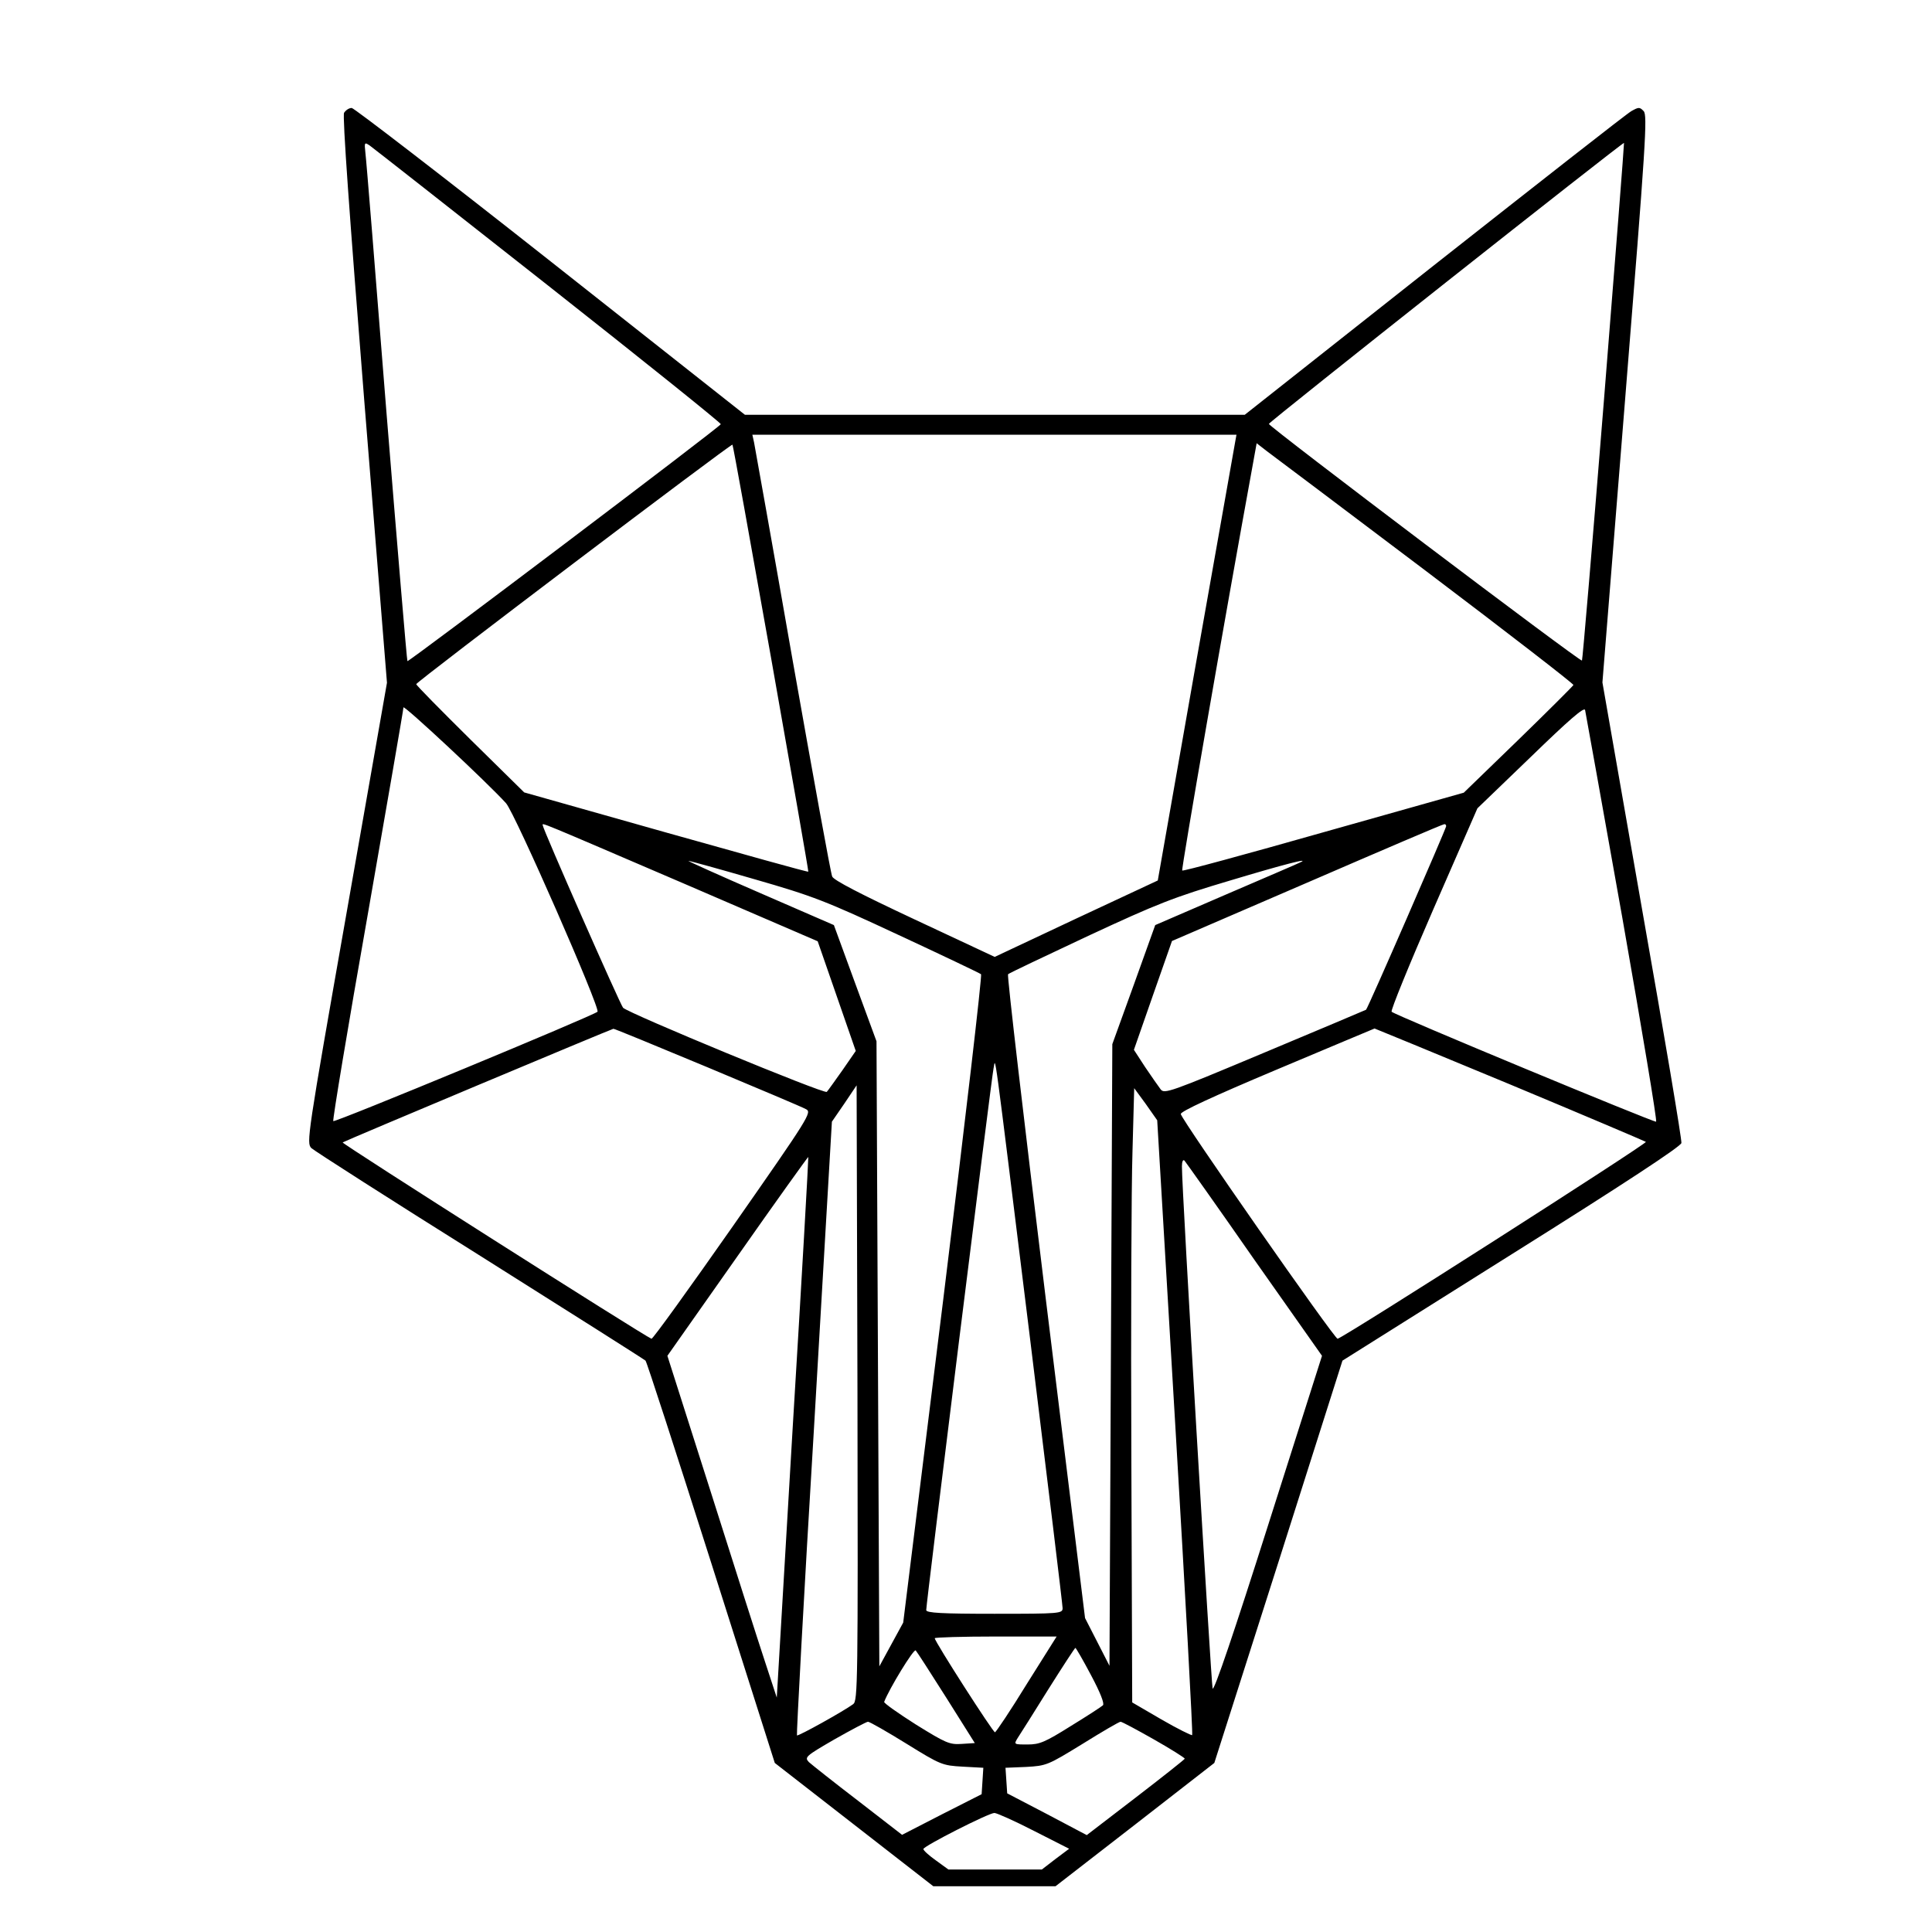
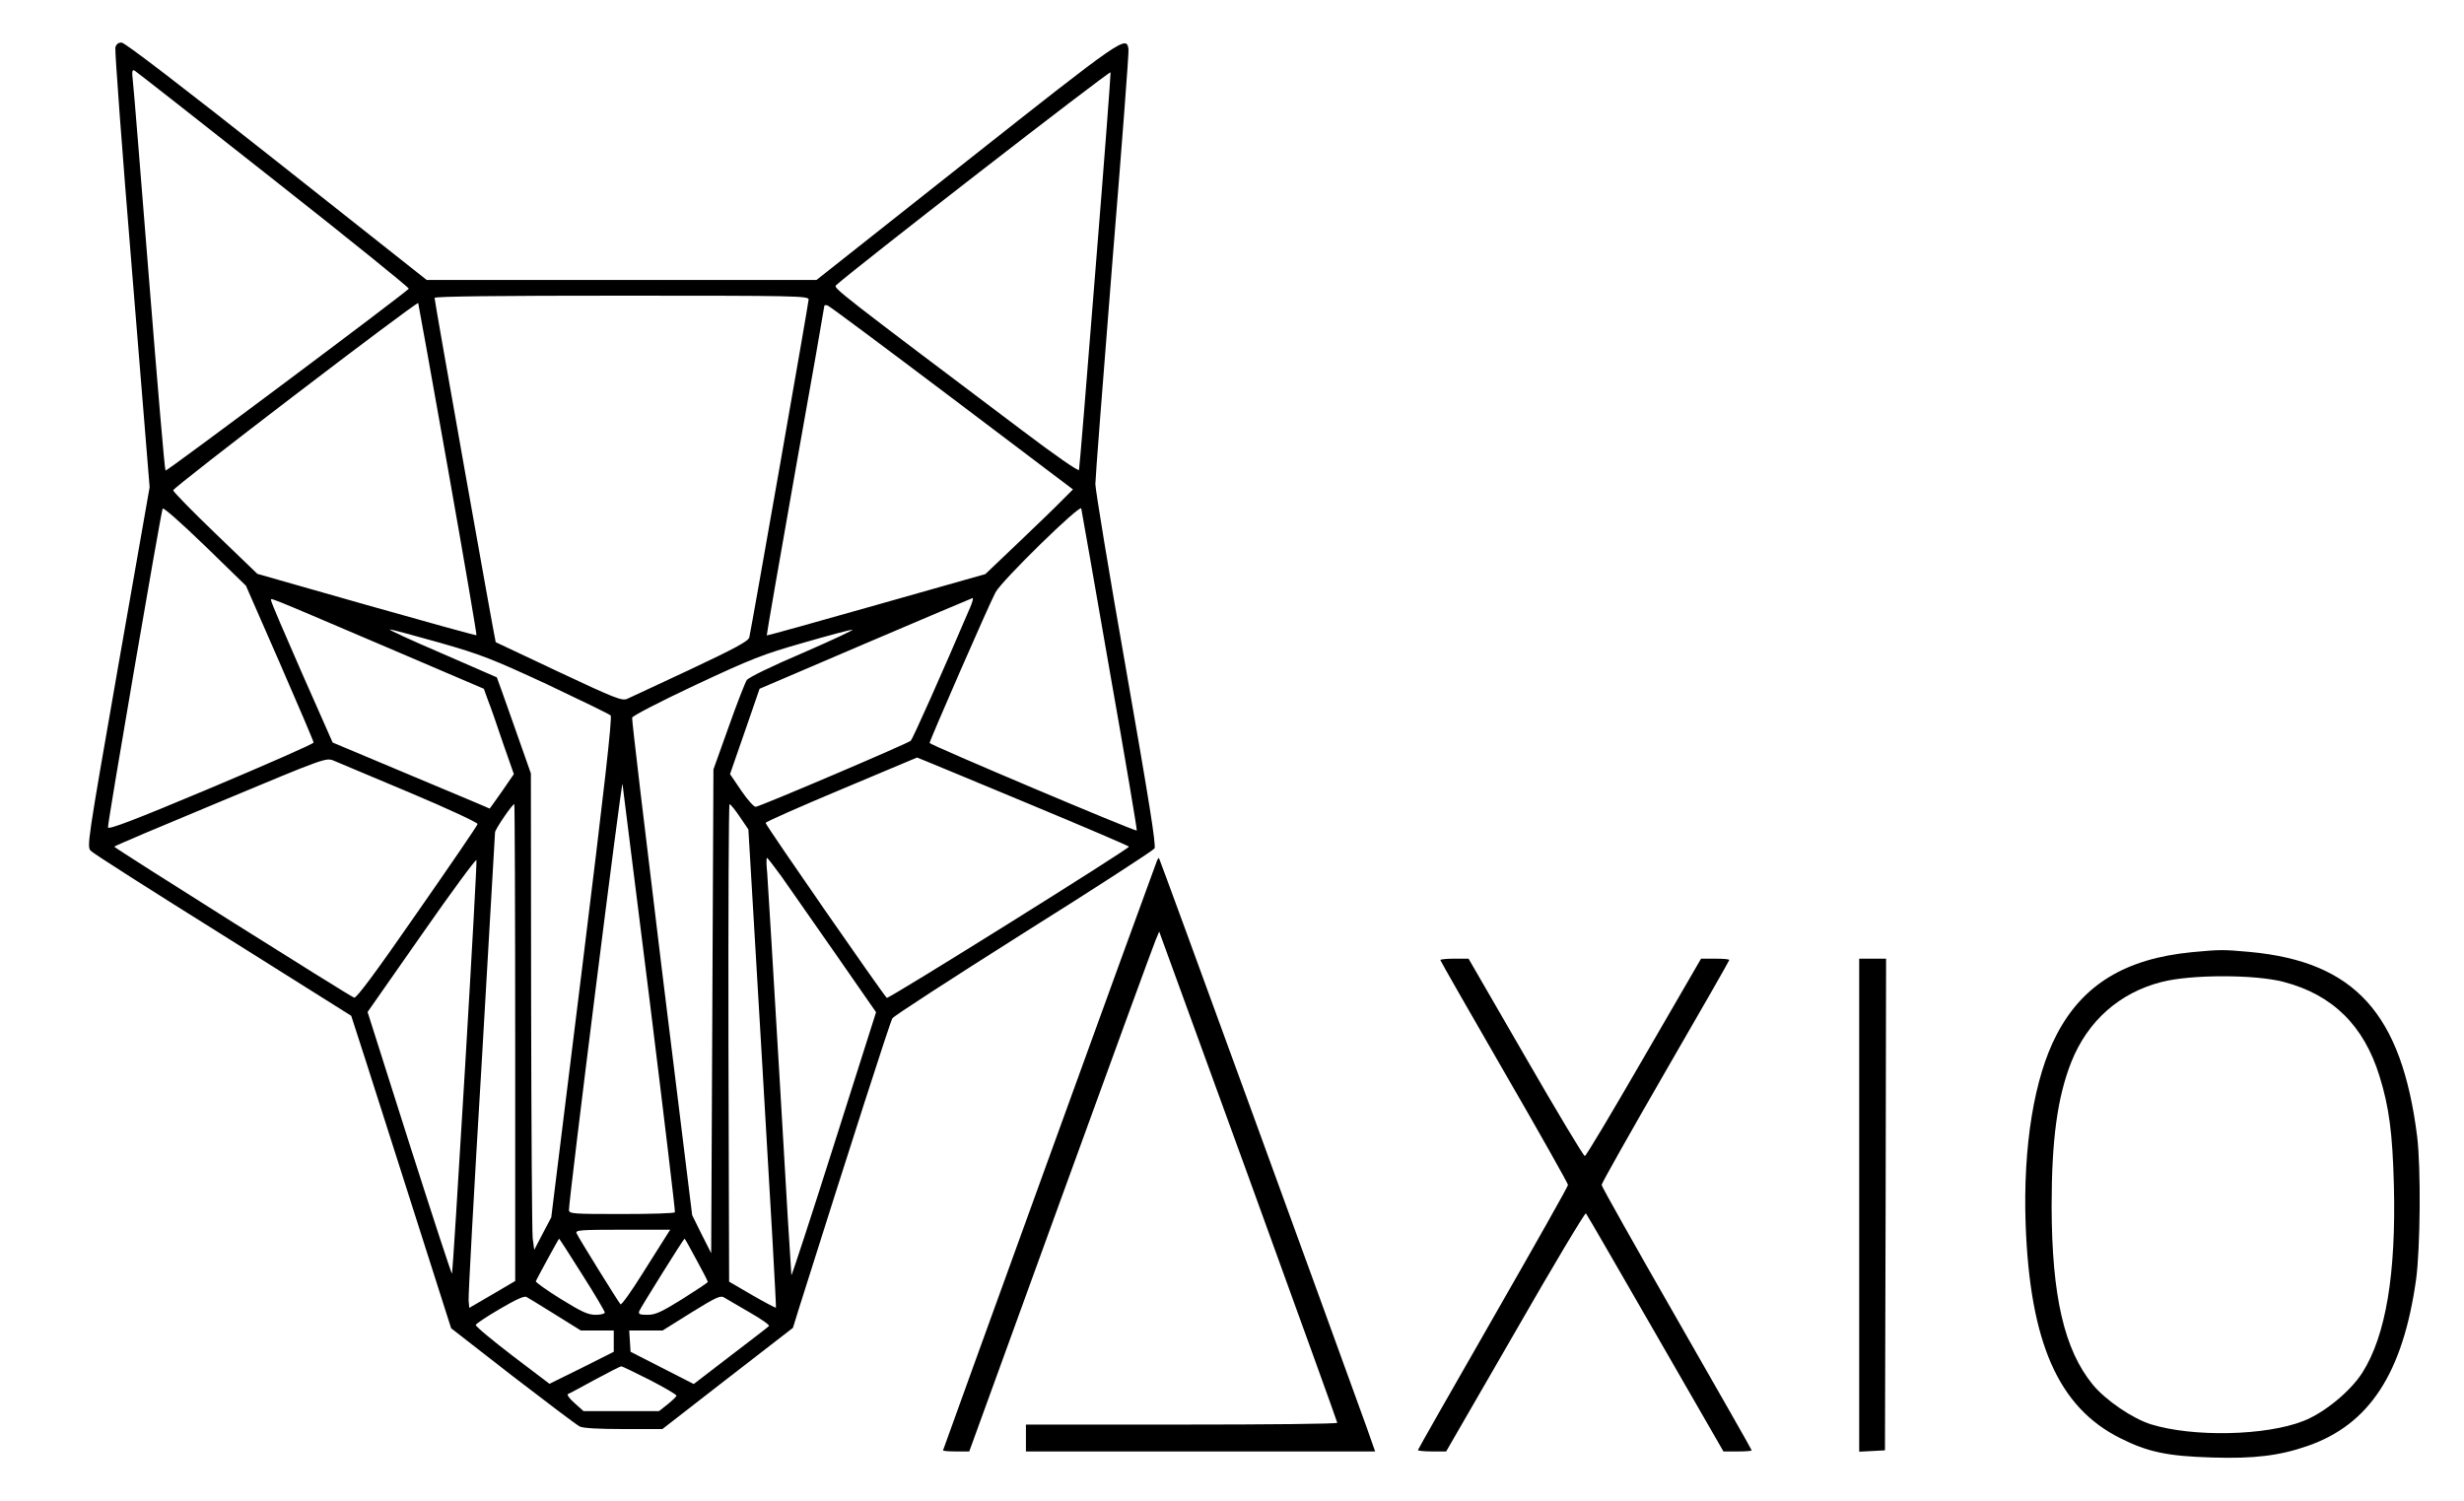
- <svg xmlns="http://www.w3.org/2000/svg" version="1.0" width="680pt" height="680pt" viewBox="0 0 680 680" preserveAspectRatio="xMidYMid meet">
-   <g transform="translate(0,680) scale(0.1,-0.1)" fill="#000000" stroke="none">
-     <path d="M1211 6403 c-6 -12 19 -360 71 -1012 l80 -994 -142 -809 c-139 -790 -142 -811 -124 -829 11 -10 278 -181 594 -379 316 -199 578 -365 582 -369 4 -3 108 -324 231 -711 l224 -705 279 -217 279 -217 215 0 215 0 280 217 279 217 226 708 225 708 595 374 c402 252 596 380 598 392 2 10 -60 379 -138 820 l-140 801 80 998 c73 904 79 999 65 1013 -14 15 -18 14 -43 0 -15 -8 -327 -253 -694 -542 l-667 -527 -880 0 -879 0 -684 540 c-375 296 -691 539 -700 540 -10 0 -21 -8 -27 -17z m718 -608 c335 -264 609 -484 608 -488 -3 -10 -1099 -838 -1103 -834 -2 2 -35 397 -74 878 -38 481 -71 891 -74 912 -4 36 -3 37 15 25 10 -7 293 -229 628 -493z m3716 -408 c-40 -500 -75 -910 -77 -912 -5 -6 -1103 824 -1102 833 0 7 1247 993 1250 989 1 -1 -31 -411 -71 -910z m-1297 -139 c-2 -13 -65 -366 -139 -785 l-134 -762 -287 -134 -287 -135 -282 132 c-190 89 -285 138 -290 151 -5 11 -67 353 -139 760 -71 407 -133 752 -136 768 l-6 27 852 0 852 0 -4 -22z m-1634 -764 c73 -412 132 -750 131 -752 -2 -2 -227 61 -501 138 l-499 141 -190 187 c-104 103 -190 190 -190 194 0 8 1108 847 1113 843 2 -1 63 -340 136 -751z m2304 307 c287 -217 521 -398 520 -402 -2 -4 -89 -91 -194 -193 l-192 -186 -493 -139 c-271 -77 -495 -138 -498 -135 -4 3 151 896 247 1421 l15 83 36 -28 c20 -15 272 -204 559 -421z m-3237 -818 c31 -34 333 -723 322 -734 -15 -14 -925 -391 -930 -385 -3 3 51 329 121 725 69 395 126 724 126 731 0 11 296 -265 361 -337z m3929 -403 c69 -393 123 -716 119 -718 -8 -3 -919 375 -931 387 -4 4 62 166 147 361 l155 355 188 181 c133 129 188 177 191 165 2 -9 61 -338 131 -731z m-3298 118 l466 -201 67 -193 67 -193 -47 -68 c-27 -38 -51 -72 -55 -76 -8 -9 -697 276 -717 296 -10 11 -283 630 -283 643 0 8 -22 17 502 -208z m2678 204 c0 -8 -276 -642 -282 -646 -2 -1 -162 -69 -356 -150 -336 -141 -354 -147 -367 -130 -8 11 -33 46 -55 79 l-39 60 67 192 67 191 475 205 c261 113 478 206 483 206 4 1 7 -2 7 -7z m-2433 -187 c205 -59 249 -76 506 -196 155 -72 285 -134 290 -138 4 -4 -56 -519 -133 -1144 l-141 -1138 -42 -77 -42 -77 -5 1100 -5 1100 -75 204 -75 205 -260 113 c-143 62 -256 113 -252 113 5 0 110 -29 234 -65z m1918 59 c-5 -3 -122 -53 -259 -112 l-250 -108 -75 -209 -76 -210 -5 -1094 -5 -1094 -43 84 -43 84 -139 1130 c-76 622 -136 1133 -132 1136 4 4 131 64 282 135 243 113 301 136 500 195 190 57 287 82 245 63z m-2086 -720 c179 -75 336 -141 348 -148 21 -11 12 -26 -257 -411 -154 -220 -283 -399 -287 -397 -26 10 -1091 687 -1087 691 4 4 943 398 953 400 2 1 150 -60 330 -135z m2824 -60 c259 -108 475 -200 480 -203 5 -6 -1051 -681 -1085 -693 -9 -4 -551 773 -552 791 -1 9 111 61 339 157 187 79 341 143 343 144 1 0 215 -88 475 -196z m-1688 -892 c63 -513 115 -941 115 -952 0 -19 -8 -20 -240 -20 -185 0 -240 3 -240 13 0 25 231 1883 237 1907 8 32 -6 137 128 -948z m-622 -1290 c-34 -25 -194 -114 -198 -110 -2 2 24 489 60 1082 l63 1078 44 64 43 64 3 -1082 c2 -1023 1 -1084 -15 -1096z m1134 975 c35 -593 62 -1081 59 -1084 -2 -2 -51 22 -108 55 l-103 60 -3 858 c-2 473 0 959 4 1082 l6 222 41 -56 40 -57 64 -1080z m-1347 -2 l-56 -950 -41 125 c-23 69 -109 339 -192 601 l-152 477 247 351 c136 194 248 350 249 349 1 -2 -23 -430 -55 -953z m1625 591 l238 -338 -189 -594 c-119 -375 -191 -588 -196 -577 -5 16 -109 1765 -108 1838 0 17 4 25 9 20 5 -6 116 -162 246 -349z m-801 -1493 c-57 -93 -108 -169 -112 -170 -6 -2 -212 319 -212 331 0 3 97 6 214 6 l215 0 -105 -167z m-283 -49 l100 -159 -46 -3 c-43 -3 -56 3 -161 68 -63 40 -114 76 -112 80 17 45 104 188 111 181 4 -4 53 -80 108 -167z m509 80 c32 -60 48 -100 42 -106 -5 -5 -56 -38 -113 -73 -91 -57 -110 -65 -152 -65 -49 0 -49 0 -35 23 8 12 56 88 107 170 51 81 94 147 96 147 2 0 27 -43 55 -96z m-650 -241 c121 -75 127 -77 198 -81 l73 -4 -3 -47 -3 -46 -140 -71 -140 -72 -155 120 c-85 65 -163 127 -173 136 -16 17 -12 21 90 80 60 34 113 62 118 62 6 0 67 -35 135 -77z m871 15 c60 -34 109 -65 109 -68 -1 -3 -78 -64 -173 -137 l-172 -132 -140 74 -140 73 -3 45 -3 45 73 3 c71 4 76 6 198 81 69 43 129 78 134 78 5 0 57 -28 117 -62z m-422 -322 l124 -63 -48 -36 -48 -37 -164 0 -165 0 -44 32 c-24 17 -44 35 -44 40 0 10 230 127 250 127 8 0 71 -28 139 -63z" />
+ <svg xmlns="http://www.w3.org/2000/svg" version="1.0" width="1100pt" height="670pt" viewBox="0 0 1100 670" preserveAspectRatio="xMidYMid meet">
+   <g transform="translate(0,670) scale(0.1,-0.1)" fill="#000000" stroke="none">
+     <path d="M515 6488 c-3 -13 30 -459 74 -993 l79 -970 -141 -803 c-138 -791 -140 -803 -121 -821 10 -11 275 -180 589 -376 314 -197 571 -359 573 -360 1 -1 102 -316 224 -699 l222 -696 275 -214 c152 -117 286 -218 298 -224 14 -8 83 -12 196 -12 l174 0 291 226 292 226 25 81 c230 728 409 1286 419 1301 6 10 270 181 585 380 316 198 579 369 585 378 8 13 -25 217 -127 800 -76 431 -137 803 -137 827 0 24 34 465 75 979 42 515 75 947 73 961 -8 65 -22 55 -723 -499 l-670 -530 -870 0 -870 0 -670 530 c-425 336 -678 530 -692 530 -15 0 -24 -7 -28 -22z m709 -592 c334 -263 604 -481 601 -485 -31 -31 -1082 -817 -1086 -812 -4 3 -36 384 -73 846 -37 462 -69 864 -73 894 -5 45 -3 52 9 45 8 -5 288 -224 622 -488z m3666 -406 c-38 -481 -71 -881 -73 -888 -1 -8 -104 63 -252 175 -818 616 -845 637 -833 649 64 61 1224 961 1226 951 1 -7 -29 -406 -68 -887z m-1280 -127 c0 -14 -253 -1455 -265 -1509 -4 -16 -62 -48 -262 -142 -142 -66 -269 -126 -283 -132 -23 -10 -54 2 -305 120 -153 72 -280 132 -282 133 -3 3 -273 1522 -273 1537 0 7 289 10 835 10 773 0 835 -1 835 -17z m-1610 -757 c72 -406 129 -740 127 -742 -1 -2 -222 59 -490 135 l-488 139 -187 180 c-103 99 -188 186 -189 193 -2 12 1086 843 1094 836 1 -2 61 -335 133 -741z m2250 317 l540 -408 -48 -48 c-26 -27 -114 -112 -195 -189 l-148 -141 -487 -138 c-267 -76 -487 -137 -489 -136 -1 2 56 331 127 732 72 402 130 734 130 739 0 4 7 5 15 2 9 -3 258 -189 555 -413z m-3001 -1183 c83 -190 151 -350 151 -355 0 -6 -206 -96 -457 -202 -350 -147 -459 -188 -461 -177 -3 13 233 1388 244 1423 2 8 76 -57 188 -165 l184 -179 151 -345z m3705 -35 c69 -390 123 -711 121 -713 -5 -6 -925 383 -925 391 0 11 266 620 294 672 27 52 379 396 383 375 2 -8 59 -334 127 -725z m-3250 115 l456 -195 18 -50 c11 -27 41 -113 67 -191 l49 -140 -53 -77 c-30 -42 -54 -77 -55 -77 0 1 -158 67 -351 148 l-350 147 -137 310 c-75 171 -137 315 -137 322 -1 15 -49 34 493 -197z m2627 168 c-126 -295 -256 -586 -265 -595 -10 -11 -662 -289 -692 -295 -7 -2 -36 30 -64 71 l-51 75 66 190 66 191 472 202 c260 111 475 202 479 203 4 0 -1 -19 -11 -42z m-2369 -157 c185 -53 234 -72 480 -186 150 -71 278 -133 284 -139 8 -8 -28 -325 -127 -1126 l-138 -1115 -38 -72 -38 -73 -7 53 c-3 28 -6 507 -7 1063 l-1 1011 -75 213 c-41 117 -76 214 -77 216 -2 1 -114 50 -248 108 -135 58 -238 105 -230 106 8 0 108 -27 222 -59z m1624 -45 c-139 -59 -245 -111 -252 -122 -7 -10 -44 -104 -81 -209 l-68 -190 -5 -1080 -5 -1080 -43 85 -42 85 -136 1103 c-74 607 -134 1110 -132 1118 2 8 123 71 283 146 250 117 301 137 480 188 110 32 209 58 220 59 11 0 -88 -46 -219 -103z m-1756 -625 c169 -71 304 -134 302 -140 -1 -7 -123 -185 -270 -396 -183 -264 -271 -383 -281 -379 -21 7 -1070 668 -1071 674 0 3 213 93 473 201 469 196 472 197 507 183 19 -8 172 -72 340 -143z m2778 -56 c238 -99 432 -182 432 -185 0 -10 -1072 -680 -1081 -675 -12 8 -542 772 -541 781 0 5 152 72 338 150 l338 142 42 -17 c22 -9 235 -97 472 -196z m-1708 -870 c64 -517 115 -943 113 -947 -2 -5 -110 -8 -239 -8 -216 0 -234 1 -234 18 -1 43 235 1924 239 1902 2 -14 56 -448 121 -965z m-600 -189 l0 -1065 -102 -60 -103 -60 -3 32 c-2 18 24 493 58 1055 33 563 60 1029 60 1036 0 13 77 126 86 126 2 0 4 -479 4 -1064z m1003 1007 l38 -56 63 -1066 c35 -586 62 -1067 60 -1069 -1 -2 -49 23 -106 56 l-103 60 -3 1066 c-1 586 1 1066 5 1066 5 -1 25 -26 46 -57z m-1227 -1121 c-30 -503 -56 -915 -58 -918 -3 -2 -88 260 -191 582 l-186 586 242 346 c133 191 243 340 244 332 2 -8 -21 -426 -51 -928z m1412 856 c32 -46 140 -201 241 -345 l182 -262 -188 -592 c-103 -325 -189 -587 -190 -582 -1 4 -25 395 -52 868 -28 473 -53 890 -56 928 -4 37 -4 67 -1 67 3 0 31 -37 64 -82z m-510 -1600 c-8 -13 -57 -90 -108 -171 -51 -82 -96 -145 -100 -140 -13 16 -190 301 -196 317 -6 14 14 16 206 16 l212 0 -14 -22z m-379 -178 c56 -88 101 -164 101 -170 0 -5 -18 -10 -41 -10 -34 0 -62 13 -156 71 -63 39 -113 75 -111 79 5 12 102 190 104 190 1 0 48 -72 103 -160z m510 66 c28 -51 51 -96 51 -99 0 -3 -51 -37 -113 -76 -95 -59 -121 -71 -156 -71 -36 0 -42 3 -37 17 7 17 198 323 202 323 2 0 25 -42 53 -94z m-630 -245 l114 -71 74 0 73 0 0 -48 0 -47 -143 -72 -144 -71 -166 126 c-91 70 -165 131 -163 137 1 5 50 38 107 71 71 42 109 59 119 54 8 -4 66 -40 129 -79z m869 9 c51 -29 89 -56 85 -60 -4 -5 -82 -64 -172 -133 l-164 -126 -141 72 -141 72 -3 48 -3 47 74 0 75 0 128 80 c115 71 131 78 149 66 11 -7 62 -36 113 -66z m-447 -301 c66 -34 119 -65 119 -70 0 -4 -18 -21 -39 -38 l-39 -31 -168 0 -169 0 -40 36 c-22 19 -35 37 -30 40 6 2 60 31 120 64 61 33 114 60 119 60 4 0 62 -28 127 -61z" />
+     <path d="M5162 2849 c-32 -83 -952 -2621 -952 -2624 0 -3 26 -5 59 -5 l58 0 408 1123 c224 617 415 1139 424 1160 l16 38 398 -1093 c218 -601 397 -1096 397 -1100 0 -5 -313 -8 -695 -8 l-695 0 0 -60 0 -60 780 0 779 0 -38 108 c-147 408 -923 2538 -927 2541 -2 2 -8 -7 -12 -20z" />
+     <path d="M9785 2449 c-297 -29 -488 -145 -604 -369 -100 -191 -150 -499 -138 -845 19 -528 146 -817 421 -955 125 -63 212 -81 411 -87 188 -6 302 8 428 52 275 96 424 324 483 742 19 139 22 499 5 638 -69 550 -278 781 -746 825 -122 11 -131 11 -260 -1z m411 -133 c217 -57 357 -194 427 -421 43 -138 58 -256 64 -486 10 -397 -36 -671 -140 -836 -53 -84 -171 -181 -264 -217 -167 -66 -492 -73 -680 -15 -83 26 -202 107 -260 177 -128 156 -183 397 -184 795 0 300 26 489 88 646 73 183 215 309 403 357 131 34 419 34 546 0z" />
+     <path d="M6430 2414 c0 -3 128 -227 285 -499 157 -271 285 -499 285 -505 0 -7 -151 -274 -335 -595 -184 -321 -335 -586 -335 -589 0 -3 28 -6 63 -6 l63 0 309 535 c169 295 311 532 315 528 4 -4 143 -245 310 -535 l304 -528 63 0 c35 0 63 2 63 5 0 3 -151 268 -335 589 -184 321 -335 589 -335 596 0 7 128 234 285 506 157 271 285 495 285 498 0 4 -28 6 -63 6 l-63 0 -255 -440 c-140 -242 -258 -441 -264 -441 -5 -1 -124 197 -264 440 l-255 441 -63 0 c-35 0 -63 -3 -63 -6z" />
+     <path d="M8300 1320 l0 -1101 58 3 57 3 3 1098 2 1097 -60 0 -60 0 0 -1100z" />
  </g>
</svg>
